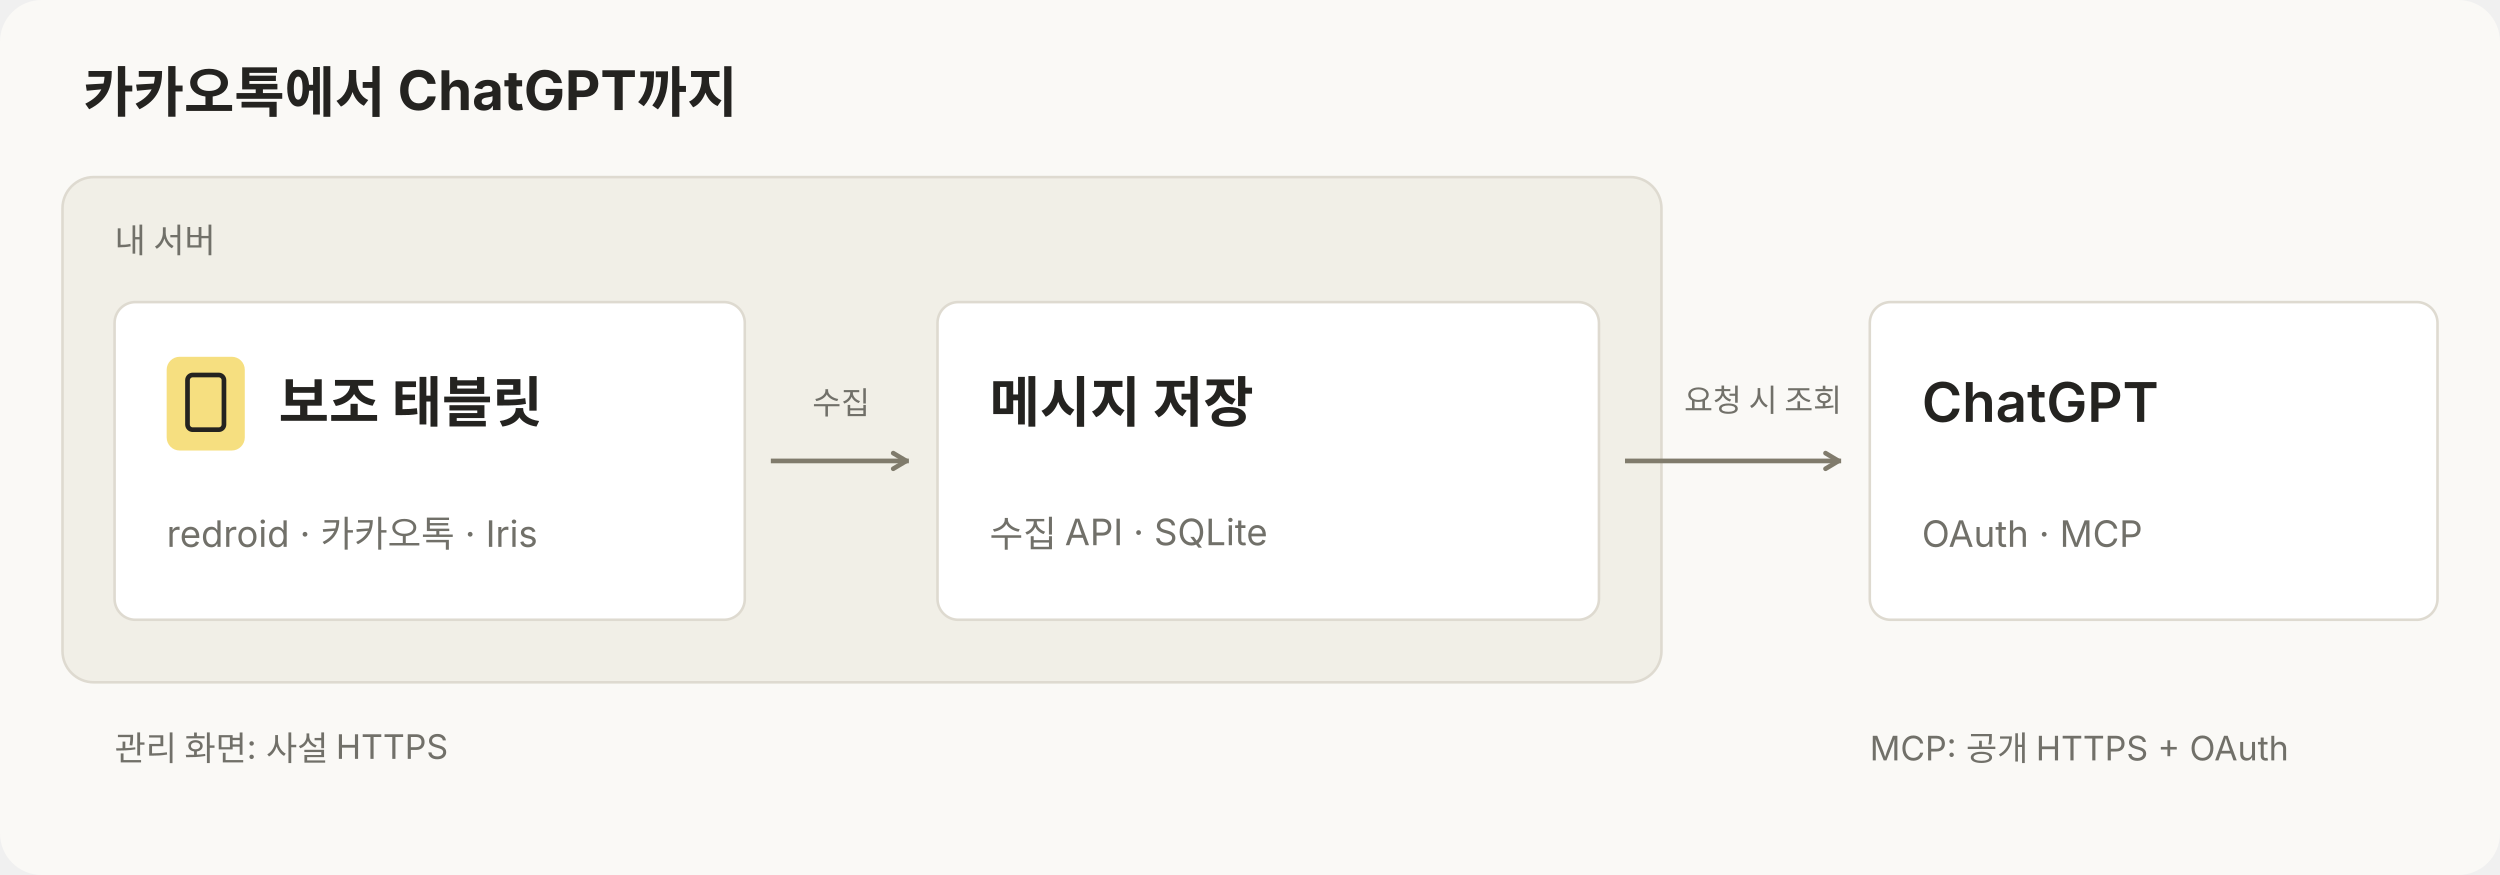
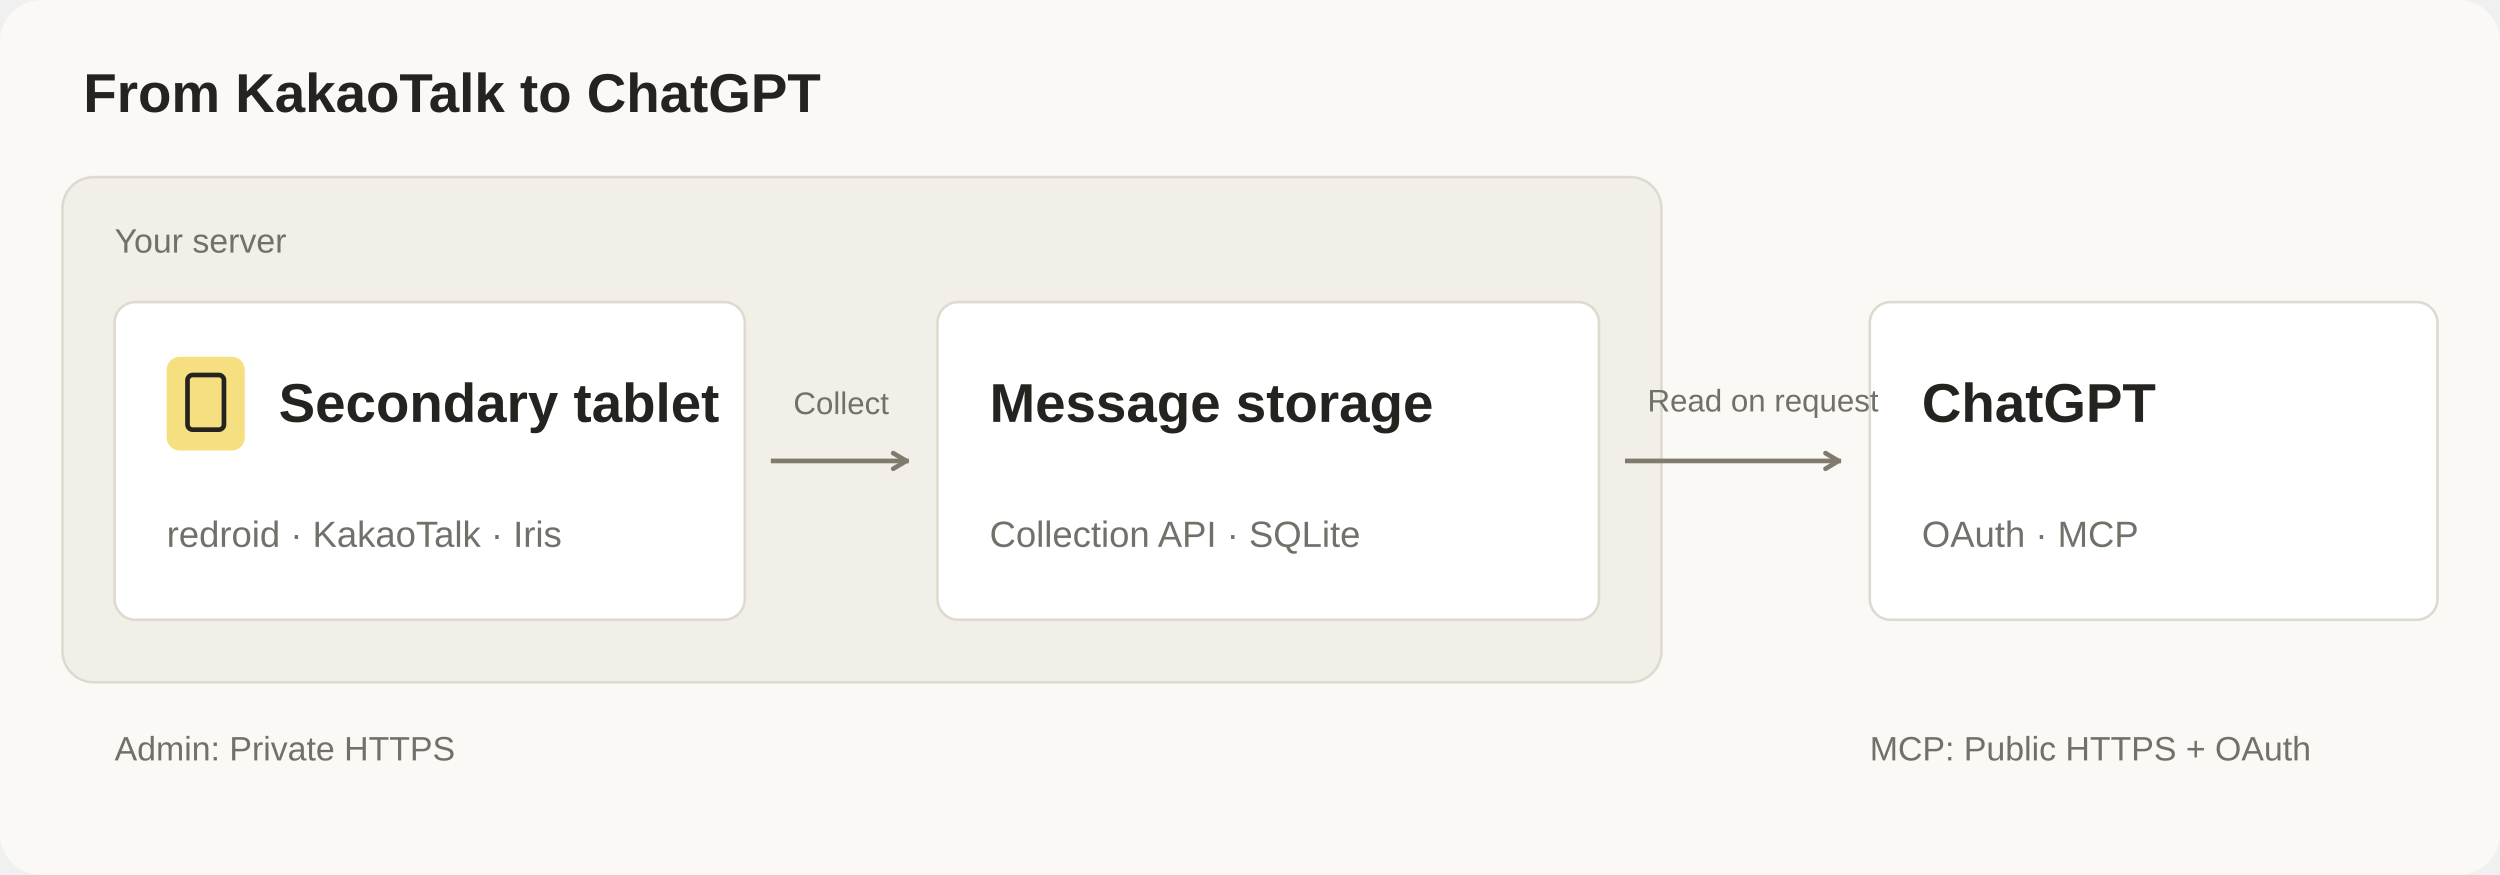
<svg xmlns="http://www.w3.org/2000/svg" width="960" height="336" viewBox="0 0 960 336" role="img" aria-labelledby="title desc">
  <defs>
    <marker id="arrow" markerWidth="8" markerHeight="8" refX="7" refY="4" orient="auto" markerUnits="userSpaceOnUse">
      <path d="m1 1 5 3-5 3" fill="none" stroke="#807b6c" stroke-width="1.8" stroke-linecap="round" stroke-linejoin="round" />
    </marker>
  </defs>
  <rect width="960" height="336" rx="16" fill="#faf9f6" />
-   <g font-family="-apple-system,BlinkMacSystemFont,'Segoe UI','Noto Sans KR',sans-serif" fill="#242320">
-     <text x="32" y="43" font-size="21" font-weight="650">카카오톡에서 ChatGPT까지</text>
+   <g font-family="-apple-system,BlinkMacSystemFont,'Segoe UI',Arial,sans-serif" fill="#242320">
+     <text x="32" y="43" font-size="21" font-weight="650">From KakaoTalk to ChatGPT</text>
    <rect x="24" y="68" width="614" height="194" rx="12" fill="#f1efe7" stroke="#dedad0" />
-     <text x="44" y="97" fill="#717069" font-size="13">내 서버</text>
+     <text x="44" y="97" fill="#717069" font-size="13">Your server</text>
    <rect x="44" y="116" width="242" height="122" rx="8" fill="#fff" stroke="#dedad0" />
    <rect x="360" y="116" width="254" height="122" rx="8" fill="#fff" stroke="#dedad0" />
    <rect x="718" y="116" width="218" height="122" rx="8" fill="#fff" stroke="#dedad0" />
    <rect x="64" y="137" width="30" height="36" rx="5" fill="#f6df80" />
    <rect x="72" y="144" width="14" height="21" rx="2" fill="none" stroke="#242320" stroke-width="1.8" />
-     <text x="107" y="162" font-size="21" font-weight="600">보조 태블릿</text>
-     <text x="64" y="210" font-size="14" fill="#717069">redroid · 카카오톡 · Iris</text>
+     <text x="107" y="162" font-size="21" font-weight="600">Secondary tablet</text>
+     <text x="64" y="210" font-size="14" fill="#717069">redroid · KakaoTalk · Iris</text>
    <path d="M296 177h53" stroke="#807b6c" stroke-width="1.8" marker-end="url(#arrow)" />
-     <text x="323" y="159" text-anchor="middle" font-size="12" fill="#717069">수집</text>
-     <text x="380" y="162" font-size="21" font-weight="600">메시지 저장</text>
-     <text x="380" y="210" font-size="14" fill="#717069">수집 API · SQLite</text>
+     <text x="323" y="159" text-anchor="middle" font-size="12" fill="#717069">Collect</text>
+     <text x="380" y="162" font-size="21" font-weight="600">Message storage</text>
+     <text x="380" y="210" font-size="14" fill="#717069">Collection API · SQLite</text>
    <path d="M624 177h83" stroke="#807b6c" stroke-width="1.8" marker-end="url(#arrow)" />
-     <text x="677" y="158" text-anchor="middle" font-size="12" fill="#717069">요청 시 조회</text>
+     <text x="677" y="158" text-anchor="middle" font-size="12" fill="#717069">Read on request</text>
    <text x="738" y="162" font-size="21" font-weight="600">ChatGPT</text>
    <text x="738" y="210" font-size="14" fill="#717069">OAuth · MCP</text>
-     <text x="44" y="292" font-size="13" fill="#717069">관리 화면: 사설 HTTPS</text>
-     <text x="718" y="292" font-size="13" fill="#717069">MCP: 공개 HTTPS + OAuth</text>
+     <text x="44" y="292" font-size="13" fill="#717069">Admin: Private HTTPS</text>
+     <text x="718" y="292" font-size="13" fill="#717069">MCP: Public HTTPS + OAuth</text>
  </g>
</svg>
